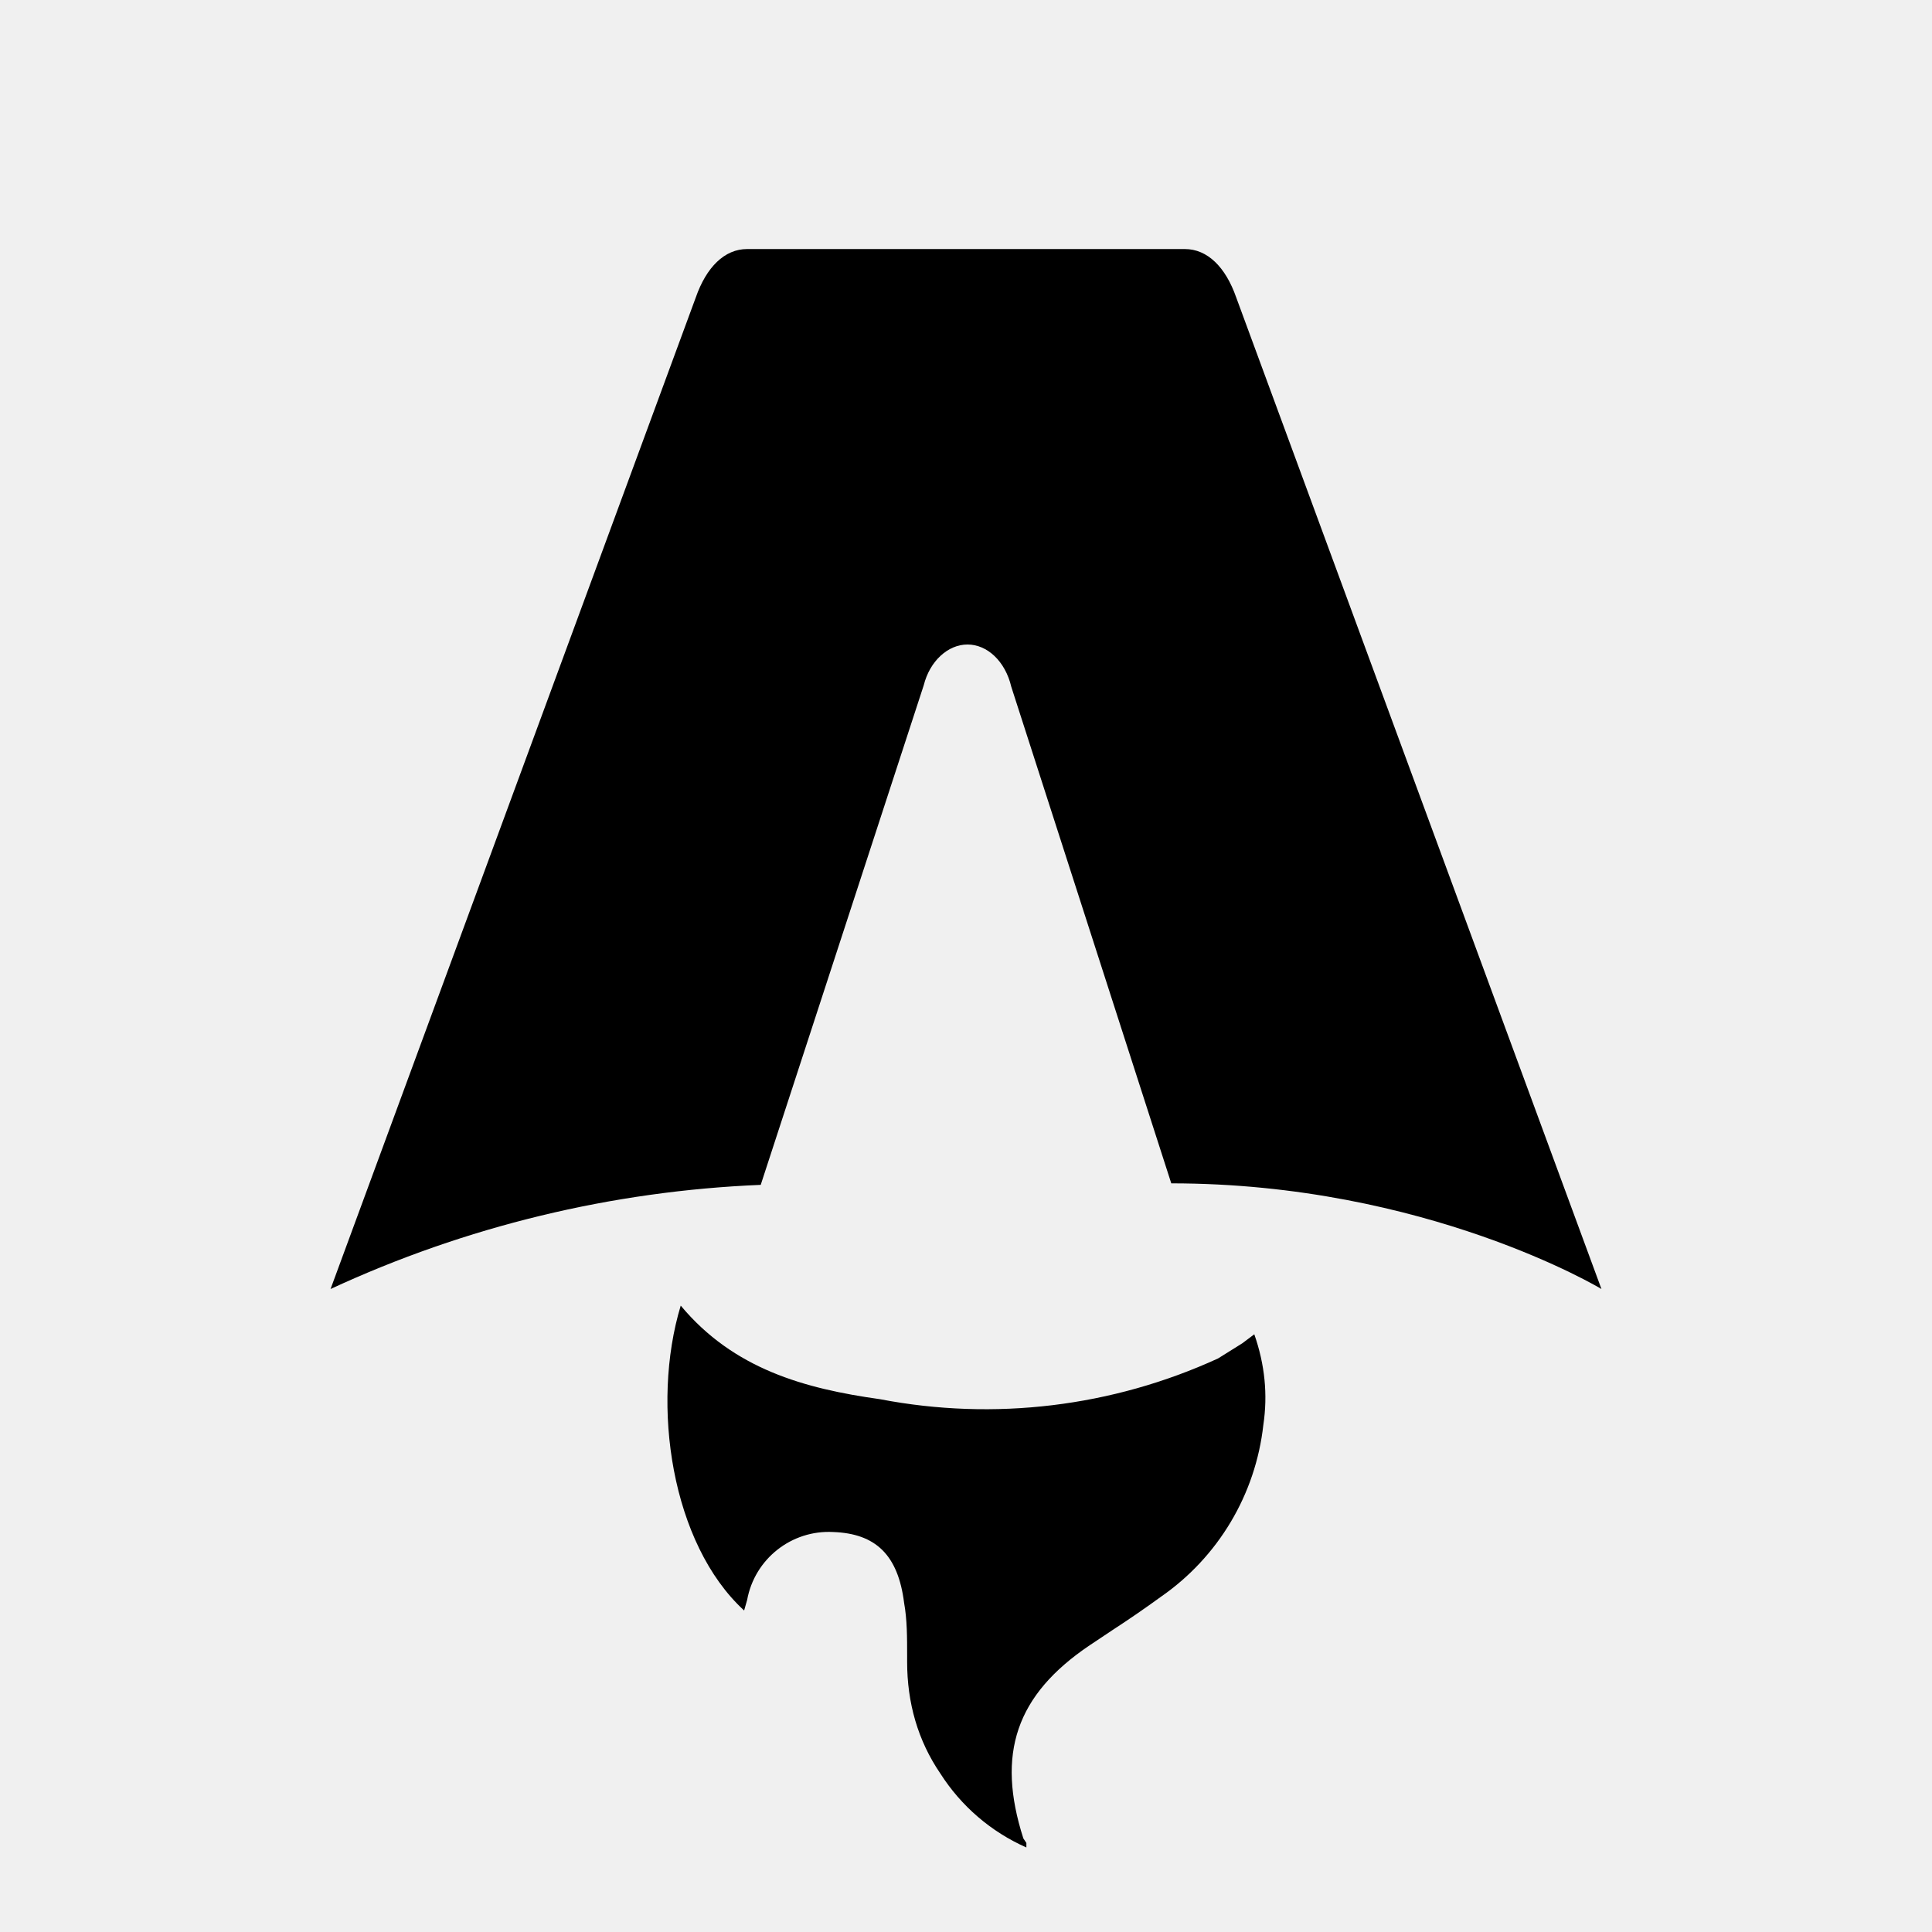
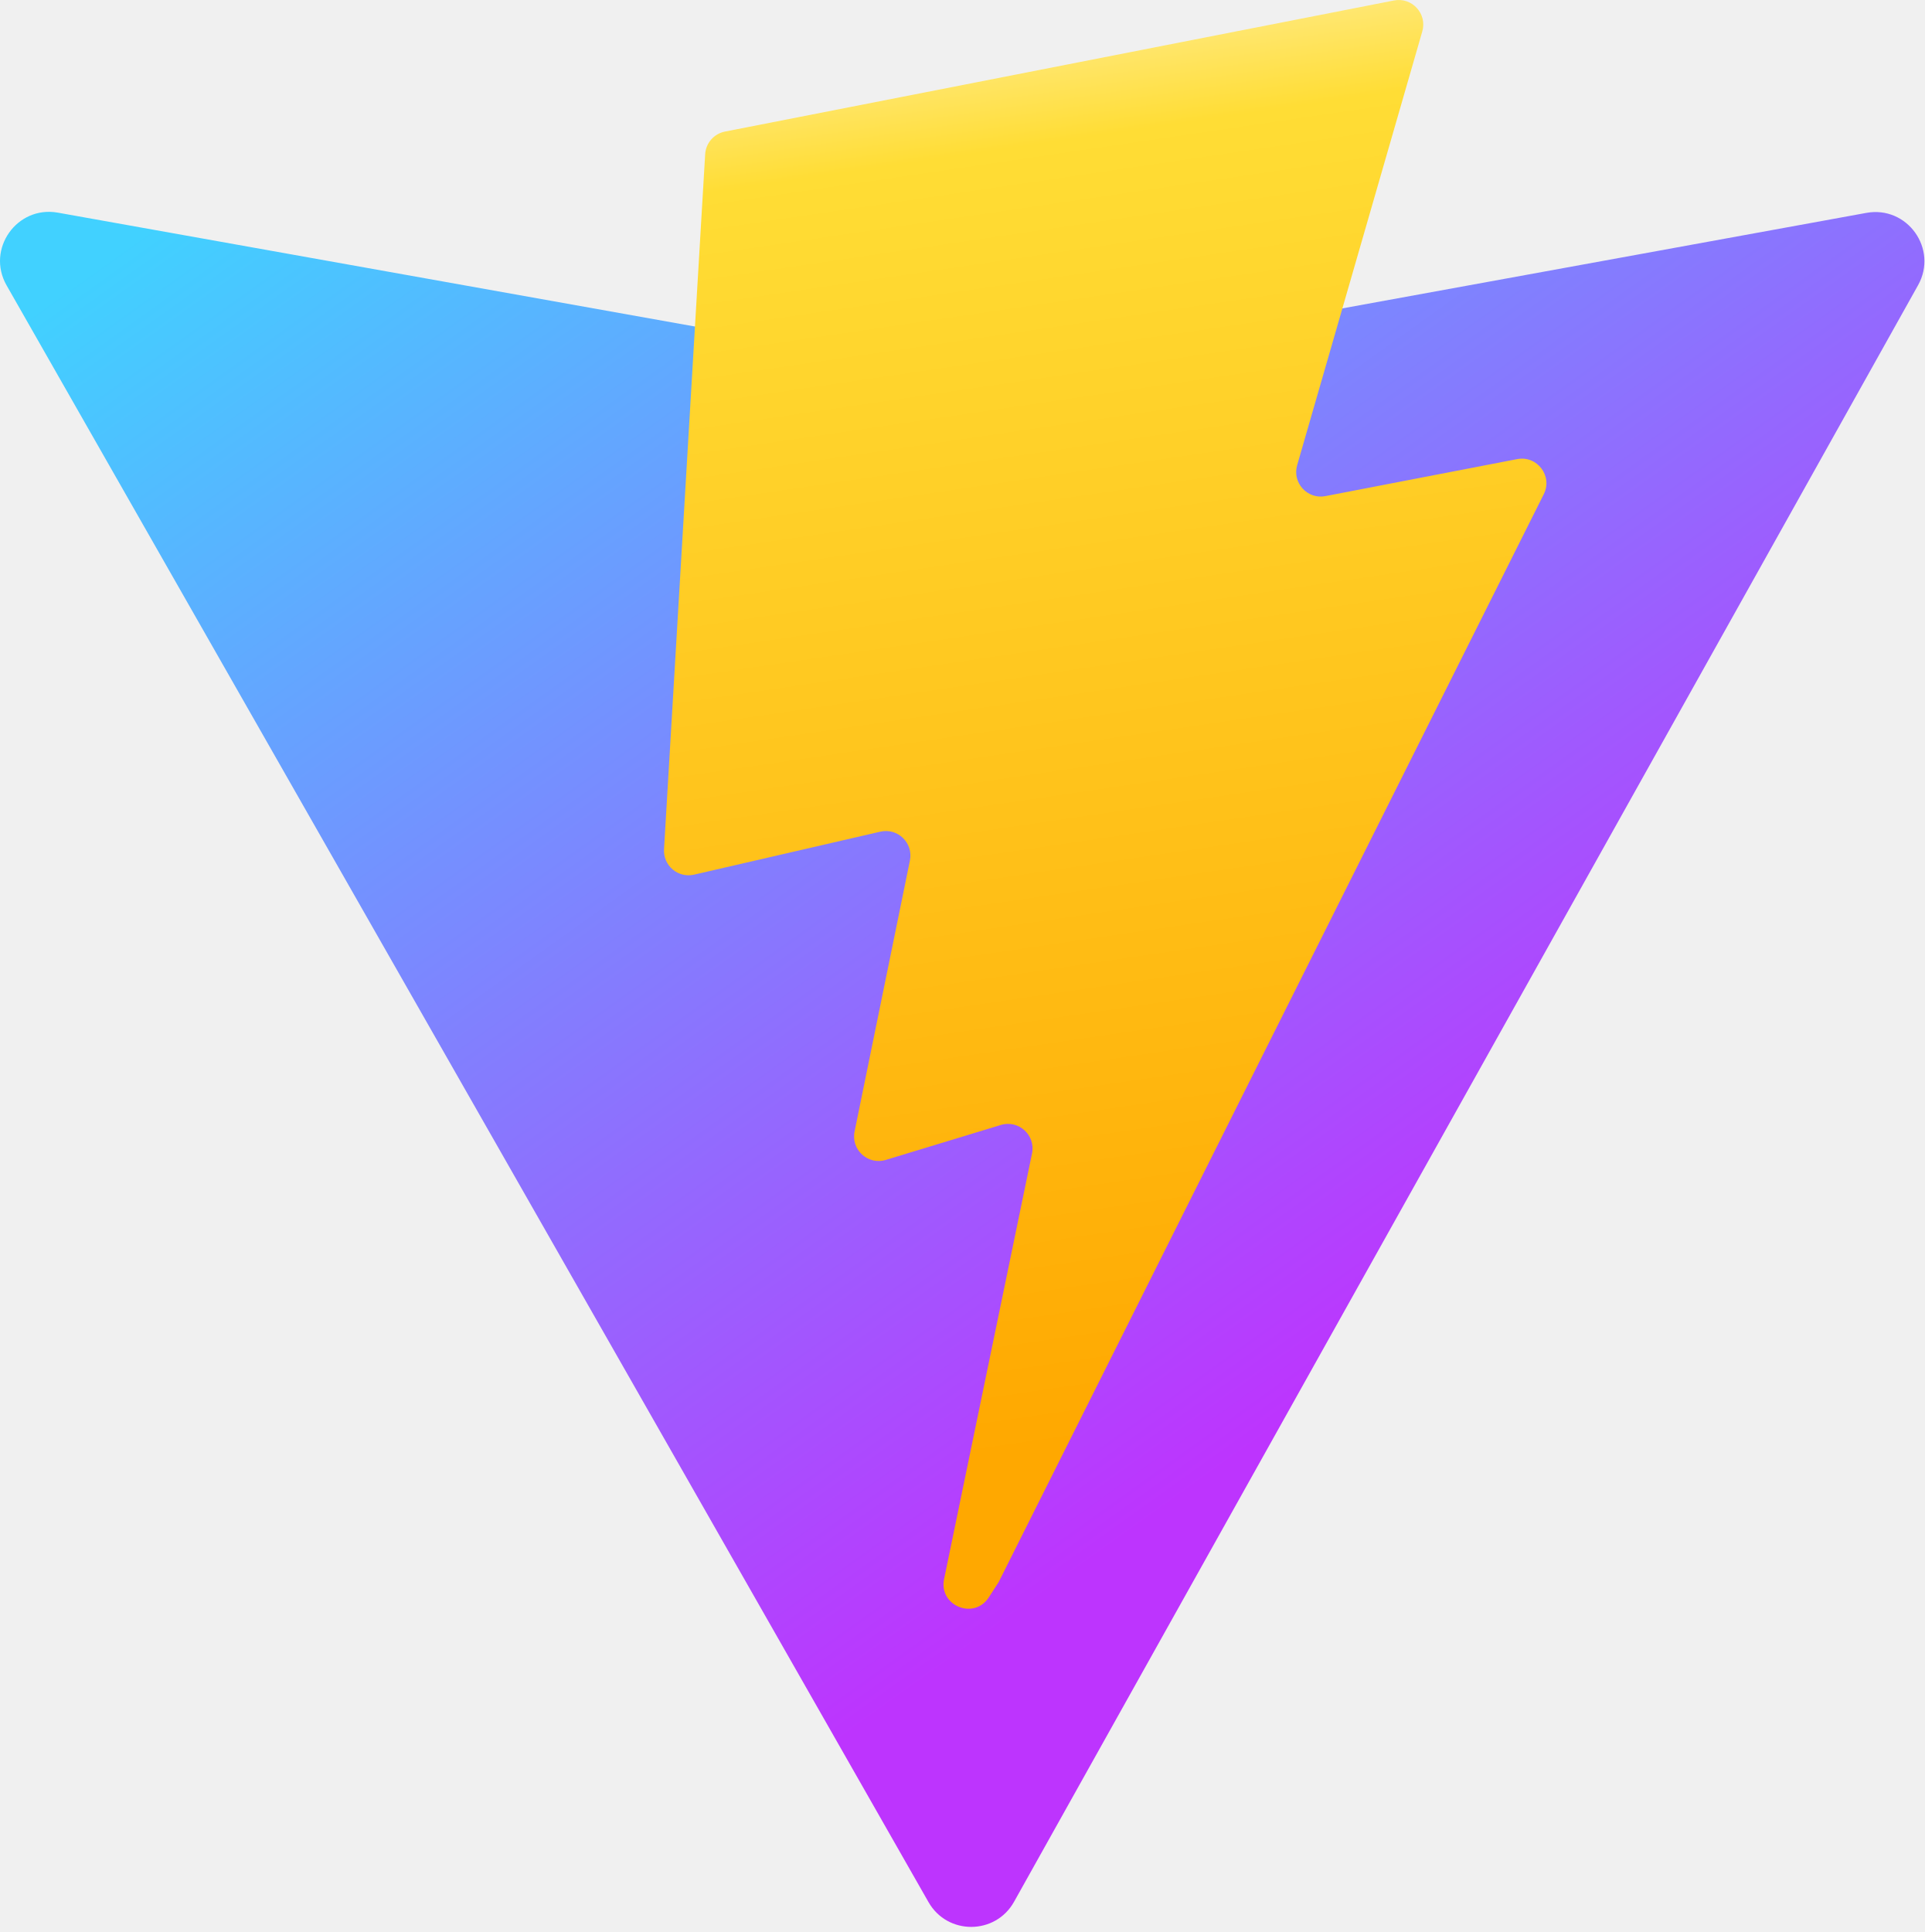
- <svg xmlns="http://www.w3.org/2000/svg" fill="none" viewBox="0 0 128 128">
-   <path d="M50.4 78.5a75.1 75.1 0 0 0-28.5 6.9l24.2-65.7c.7-2 1.9-3.2 3.4-3.2h29c1.5 0 2.7 1.2 3.4 3.2l24.2 65.7s-11.6-7-28.5-7L67 45.5c-.4-1.7-1.6-2.8-2.9-2.8-1.3 0-2.5 1.1-2.9 2.7L50.4 78.5Zm-1.1 28.2Zm-4.2-20.2c-2 6.6-.6 15.8 4.2 20.2a17.5 17.5 0 0 1 .2-.7 5.5 5.5 0 0 1 5.7-4.5c2.8.1 4.3 1.5 4.7 4.7.2 1.1.2 2.3.2 3.5v.4c0 2.7.7 5.2 2.2 7.4a13 13 0 0 0 5.7 4.9v-.3l-.2-.3c-1.8-5.6-.5-9.5 4.4-12.8l1.5-1a73 73 0 0 0 3.2-2.2 16 16 0 0 0 6.8-11.4c.3-2 .1-4-.6-6l-.8.6-1.6 1a37 37 0 0 1-22.4 2.7c-5-.7-9.7-2-13.2-6.2Z" />
-   <style>
-       path { fill: #000; }
-       @media (prefers-color-scheme: dark) {
-         path { fill: #fff; }
-       }
-     </style>
+ <svg xmlns="http://www.w3.org/2000/svg" aria-hidden="true" viewBox="0 0 256 257">
+   <defs>
+     <linearGradient id="a" x1="-.828%" x2="57.636%" y1="7.652%" y2="78.411%">
+       <stop offset="0%" stop-color="#41d1ff" />
+       <stop offset="100%" stop-color="#bd34fe" />
+     </linearGradient>
+     <linearGradient id="b" x1="43.376%" x2="50.316%" y1="2.242%" y2="89.03%">
+       <stop offset="0%" stop-color="#ffea83" />
+       <stop offset="8.333%" stop-color="#ffdd35" />
+       <stop offset="100%" stop-color="#ffa800" />
+     </linearGradient>
+   </defs>
+   <path fill="url(#a)" d="M255.153 37.938 134.897 252.976c-2.483 4.44-8.862 4.466-11.382.048L.875 37.958c-2.746-4.814 1.371-10.646 6.827-9.67l120.385 21.517a6.537 6.537 0 0 0 2.322-.004l117.867-21.483c5.438-.991 9.574 4.796 6.877 9.62Z" />
+   <path fill="url(#b)" d="M185.432.063 96.44 17.501a3.268 3.268 0 0 0-2.634 3.014l-5.474 92.456a3.268 3.268 0 0 0 3.997 3.378l24.777-5.718c2.318-.535 4.413 1.507 3.936 3.838l-7.361 36.047c-.495 2.426 1.782 4.5 4.151 3.78l15.304-4.649c2.372-.72 4.652 1.36 4.15 3.788l-11.698 56.621c-.732 3.542 3.979 5.473 5.943 2.437l1.313-2.028 72.516-144.72c1.215-2.423-.88-5.186-3.54-4.672l-25.505 4.922c-2.396.462-4.435-1.77-3.759-4.114l16.646-57.705c.677-2.35-1.37-4.583-3.769-4.113Z" />
</svg>
